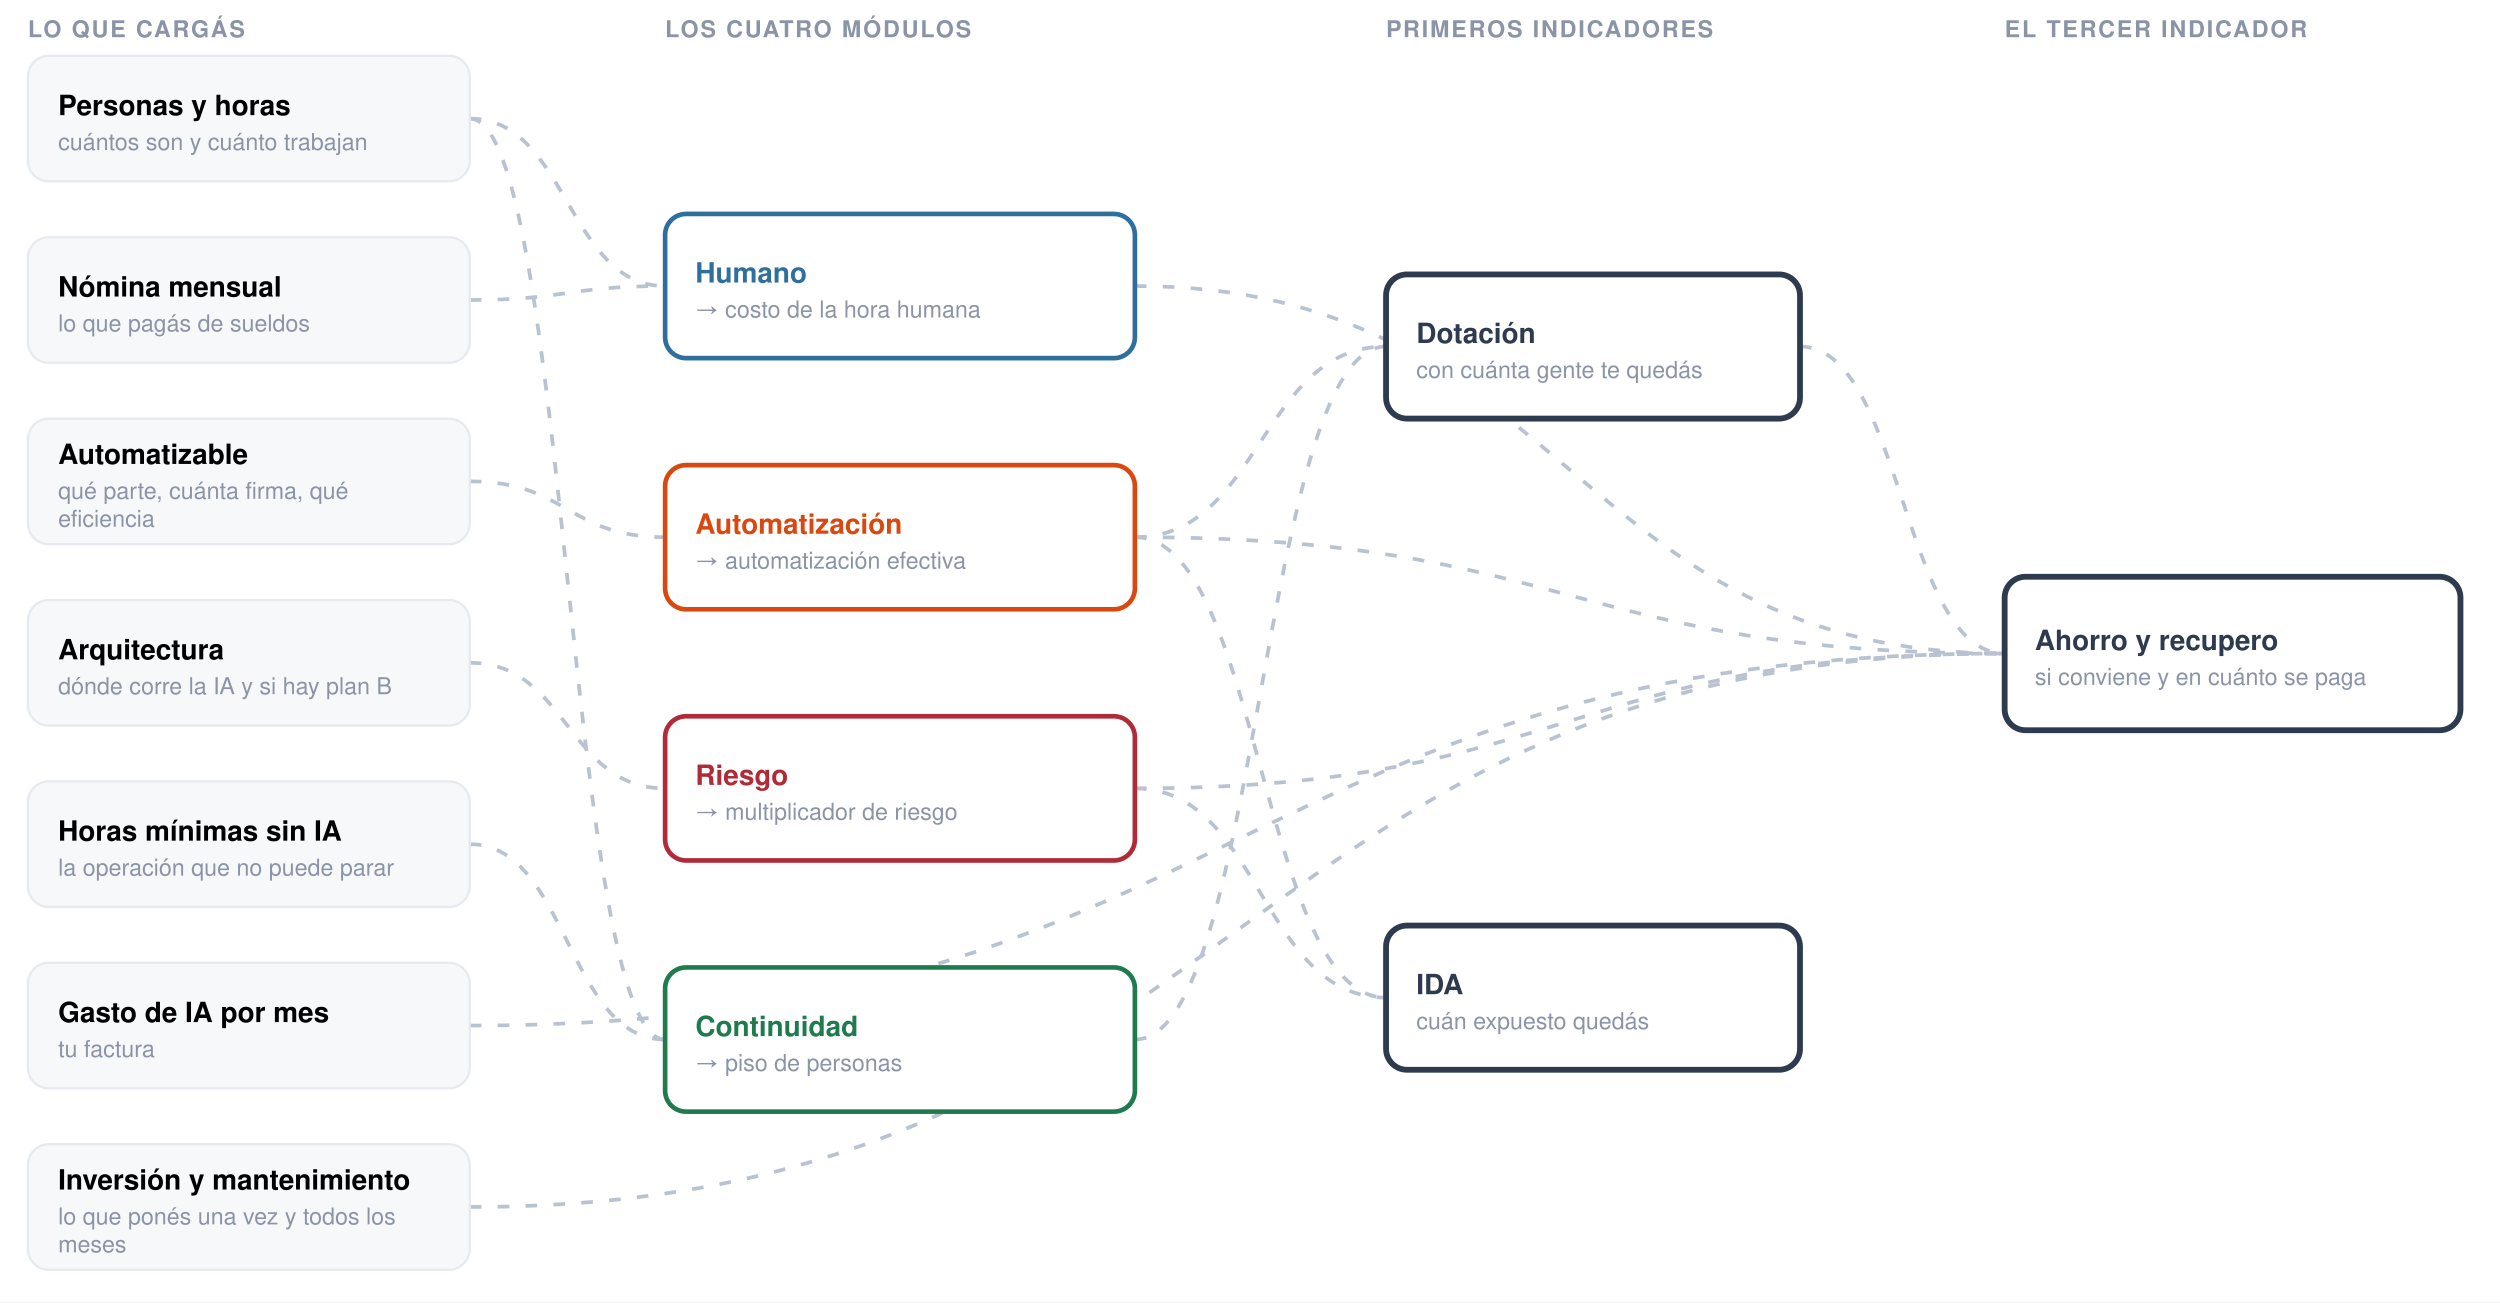
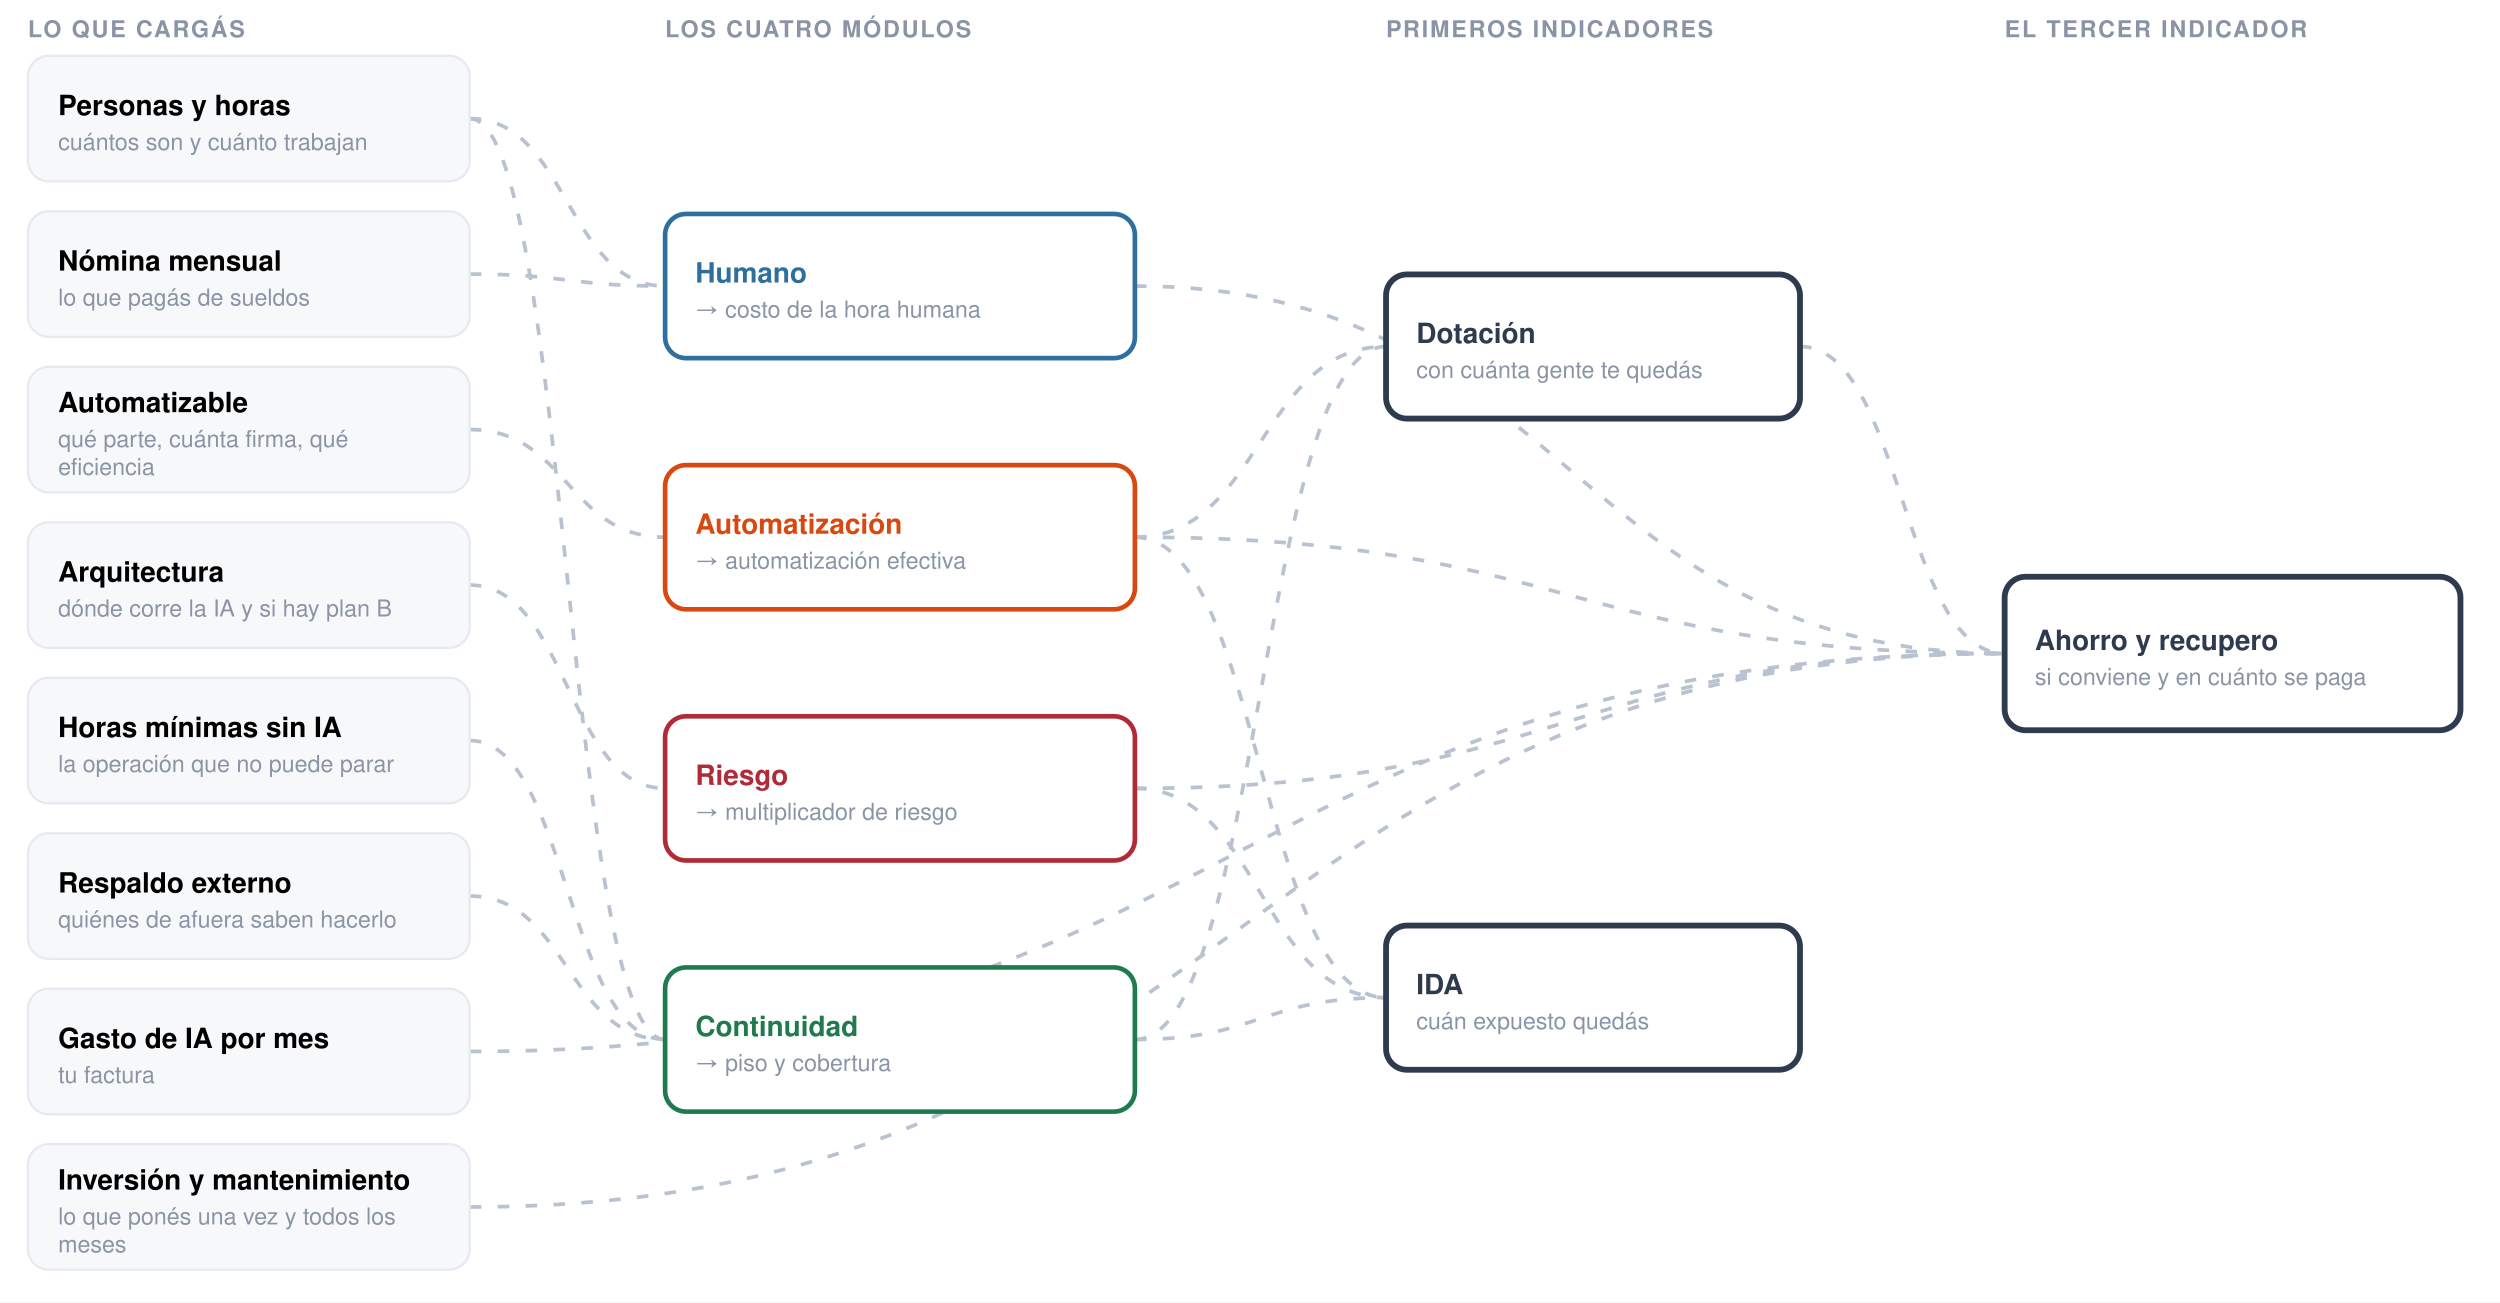
<svg xmlns="http://www.w3.org/2000/svg" viewBox="0 0 1075 560" role="img" aria-label="Diagrama de flujo del modelo: los datos alimentan cuatro modulos y estos producen las tres respuestas" width="1075" height="560">
  <style>.edge{fill:none;stroke:#b9c2d0;stroke-width:1.6;stroke-dasharray:5 7}.n-tit{font-size:12px;font-weight:700;font-family:Helvetica,Arial,sans-serif}.n-sub{font-size:10px;fill:#8a94a6;font-family:Helvetica,Arial,sans-serif}.diag-lay{font-size:10px;font-weight:800;fill:#8a94a6;letter-spacing:.08em;font-family:Helvetica,Arial,sans-serif}</style>
  <rect x="0" y="0" width="1075" height="560" fill="#ffffff" />
  <g id="edges">
    <path d="M 202 51 C 244 51, 244 123, 286 123" class="edge" />
-     <path d="M 202 129 C 244 129, 244 123, 286 123" class="edge" />
-     <path d="M 202 207 C 244 207, 244 231, 286 231" class="edge" />
-     <path d="M 202 285 C 244 285, 244 339, 286 339" class="edge" />
-     <path d="M 202 363 C 244 363, 244 447, 286 447" class="edge" />
+     <path d="M 202 117.857 C 244 117.857, 244 123, 286 123" class="edge" />
+     <path d="M 202 184.714 C 244 184.714, 244 231, 286 231" class="edge" />
+     <path d="M 202 251.571 C 244 251.571, 244 339, 286 339" class="edge" />
+     <path d="M 202 318.429 C 244 318.429, 244 447, 286 447" class="edge" />
    <path d="M 202 51 C 244 51, 244 447, 286 447" class="edge" />
+     <path d="M 202 385.286 C 244 385.286, 244 447, 286 447" class="edge" />
    <path d="M 488 123 C 675 123, 675 281, 862 281" class="edge" />
    <path d="M 488 231 C 542 231, 542 149, 596 149" class="edge" />
    <path d="M 488 231 C 675 231, 675 281, 862 281" class="edge" />
    <path d="M 488 231 C 542 231, 542 429, 596 429" class="edge" />
    <path d="M 488 339 C 675 339, 675 281, 862 281" class="edge" />
    <path d="M 488 339 C 542 339, 542 429, 596 429" class="edge" />
    <path d="M 488 447 C 542 447, 542 149, 596 149" class="edge" />
-     <path d="M 202 441 C 532 441, 532 281, 862 281" class="edge" />
+     <path d="M 488 447 C 542 447, 542 429, 596 429" class="edge" />
+     <path d="M 202 452.143 C 532 452.143, 532 281, 862 281" class="edge" />
    <path d="M 202 519 C 532 519, 532 281, 862 281" class="edge" />
    <path d="M 774 149 C 818 149, 818 281, 862 281" class="edge" />
  </g>
  <g id="nodos">
    <g class="nodo dato">
      <rect x="12" y="24" width="190" height="54" rx="9" fill="#f7f8fa" stroke="#e6eaf0" stroke-width="1" />
      <text x="25" y="49.5" class="n-tit">Personas y horas</text>
      <text x="25" y="64.5" class="n-sub">cuántos son y cuánto trabajan</text>
    </g>
    <g class="nodo dato">
-       <rect x="12" y="102" width="190" height="54" rx="9" fill="#f7f8fa" stroke="#e6eaf0" stroke-width="1" />
-       <text x="25" y="127.5" class="n-tit">Nómina mensual</text>
-       <text x="25" y="142.5" class="n-sub">lo que pagás de sueldos</text>
+       <rect x="12" y="90.857" width="190" height="54" rx="9" fill="#f7f8fa" stroke="#e6eaf0" stroke-width="1" />
+       <text x="25" y="116.357" class="n-tit">Nómina mensual</text>
+       <text x="25" y="131.357" class="n-sub">lo que pagás de sueldos</text>
    </g>
    <g class="nodo dato">
-       <rect x="12" y="180" width="190" height="54" rx="9" fill="#f7f8fa" stroke="#e6eaf0" stroke-width="1" />
-       <text x="25" y="199.5" class="n-tit">Automatizable</text>
-       <text x="25" y="214.5" class="n-sub">qué parte, cuánta firma, qué</text>
-       <text x="25" y="226.5" class="n-sub">eficiencia</text>
+       <rect x="12" y="157.714" width="190" height="54" rx="9" fill="#f7f8fa" stroke="#e6eaf0" stroke-width="1" />
+       <text x="25" y="177.214" class="n-tit">Automatizable</text>
+       <text x="25" y="192.214" class="n-sub">qué parte, cuánta firma, qué</text>
+       <text x="25" y="204.214" class="n-sub">eficiencia</text>
    </g>
    <g class="nodo dato">
-       <rect x="12" y="258" width="190" height="54" rx="9" fill="#f7f8fa" stroke="#e6eaf0" stroke-width="1" />
-       <text x="25" y="283.5" class="n-tit">Arquitectura</text>
-       <text x="25" y="298.5" class="n-sub">dónde corre la IA y si hay plan B</text>
+       <rect x="12" y="224.571" width="190" height="54" rx="9" fill="#f7f8fa" stroke="#e6eaf0" stroke-width="1" />
+       <text x="25" y="250.071" class="n-tit">Arquitectura</text>
+       <text x="25" y="265.071" class="n-sub">dónde corre la IA y si hay plan B</text>
    </g>
    <g class="nodo dato">
-       <rect x="12" y="336" width="190" height="54" rx="9" fill="#f7f8fa" stroke="#e6eaf0" stroke-width="1" />
-       <text x="25" y="361.5" class="n-tit">Horas mínimas sin IA</text>
-       <text x="25" y="376.5" class="n-sub">la operación que no puede parar</text>
+       <rect x="12" y="291.429" width="190" height="54" rx="9" fill="#f7f8fa" stroke="#e6eaf0" stroke-width="1" />
+       <text x="25" y="316.929" class="n-tit">Horas mínimas sin IA</text>
+       <text x="25" y="331.929" class="n-sub">la operación que no puede parar</text>
    </g>
    <g class="nodo dato">
-       <rect x="12" y="414" width="190" height="54" rx="9" fill="#f7f8fa" stroke="#e6eaf0" stroke-width="1" />
-       <text x="25" y="439.5" class="n-tit">Gasto de IA por mes</text>
-       <text x="25" y="454.5" class="n-sub">tu factura</text>
+       <rect x="12" y="358.286" width="190" height="54" rx="9" fill="#f7f8fa" stroke="#e6eaf0" stroke-width="1" />
+       <text x="25" y="383.786" class="n-tit">Respaldo externo</text>
+       <text x="25" y="398.786" class="n-sub">quiénes de afuera saben hacerlo</text>
+     </g>
+     <g class="nodo dato">
+       <rect x="12" y="425.143" width="190" height="54" rx="9" fill="#f7f8fa" stroke="#e6eaf0" stroke-width="1" />
+       <text x="25" y="450.643" class="n-tit">Gasto de IA por mes</text>
+       <text x="25" y="465.643" class="n-sub">tu factura</text>
    </g>
    <g class="nodo dato">
      <rect x="12" y="492" width="190" height="54" rx="9" fill="#f7f8fa" stroke="#e6eaf0" stroke-width="1" />
      <text x="25" y="511.5" class="n-tit">Inversión y mantenimiento</text>
      <text x="25" y="526.5" class="n-sub">lo que ponés una vez y todos los</text>
      <text x="25" y="538.5" class="n-sub">meses</text>
    </g>
    <g class="nodo mod">
      <rect x="286" y="92" width="202" height="62" rx="9" fill="#fff" stroke="#2E6F9E" stroke-width="2" />
      <text x="299" y="121.5" class="n-tit" fill="#2E6F9E">Humano</text>
      <text x="299" y="136.5" class="n-sub">→ costo de la hora humana</text>
    </g>
    <g class="nodo mod">
      <rect x="286" y="200" width="202" height="62" rx="9" fill="#fff" stroke="#D9480F" stroke-width="2" />
      <text x="299" y="229.5" class="n-tit" fill="#D9480F">Automatización</text>
      <text x="299" y="244.5" class="n-sub">→ automatización efectiva</text>
    </g>
    <g class="nodo mod">
      <rect x="286" y="308" width="202" height="62" rx="9" fill="#fff" stroke="#B02A37" stroke-width="2" />
      <text x="299" y="337.5" class="n-tit" fill="#B02A37">Riesgo</text>
      <text x="299" y="352.5" class="n-sub">→ multiplicador de riesgo</text>
    </g>
    <g class="nodo mod">
      <rect x="286" y="416" width="202" height="62" rx="9" fill="#fff" stroke="#1F7A4D" stroke-width="2" />
      <text x="299" y="445.5" class="n-tit" fill="#1F7A4D">Continuidad</text>
-       <text x="299" y="460.5" class="n-sub">→ piso de personas</text>
+       <text x="299" y="460.5" class="n-sub">→ piso y cobertura</text>
    </g>
    <g class="nodo res">
      <rect x="596" y="118" width="178" height="62" rx="9" fill="#fff" stroke="#2e3a4d" stroke-width="2.5" />
      <text x="609" y="147.5" class="n-tit" fill="#2e3a4d">Dotación</text>
      <text x="609" y="162.5" class="n-sub">con cuánta gente te quedás</text>
    </g>
    <g class="nodo res">
      <rect x="862" y="248" width="196" height="66" rx="9" fill="#fff" stroke="#2e3a4d" stroke-width="2.5" />
      <text x="875" y="279.5" class="n-tit" fill="#2e3a4d">Ahorro y recupero</text>
      <text x="875" y="294.5" class="n-sub">si conviene y en cuánto se paga</text>
    </g>
    <g class="nodo res">
      <rect x="596" y="398" width="178" height="62" rx="9" fill="#fff" stroke="#2e3a4d" stroke-width="2.5" />
      <text x="609" y="427.5" class="n-tit" fill="#2e3a4d">IDA</text>
      <text x="609" y="442.5" class="n-sub">cuán expuesto quedás</text>
    </g>
    <text x="12" y="16" class="diag-lay">LO QUE CARGÁS</text>
    <text x="286" y="16" class="diag-lay">LOS CUATRO MÓDULOS</text>
    <text x="596" y="16" class="diag-lay">PRIMEROS INDICADORES</text>
    <text x="862" y="16" class="diag-lay">EL TERCER INDICADOR</text>
  </g>
</svg>
